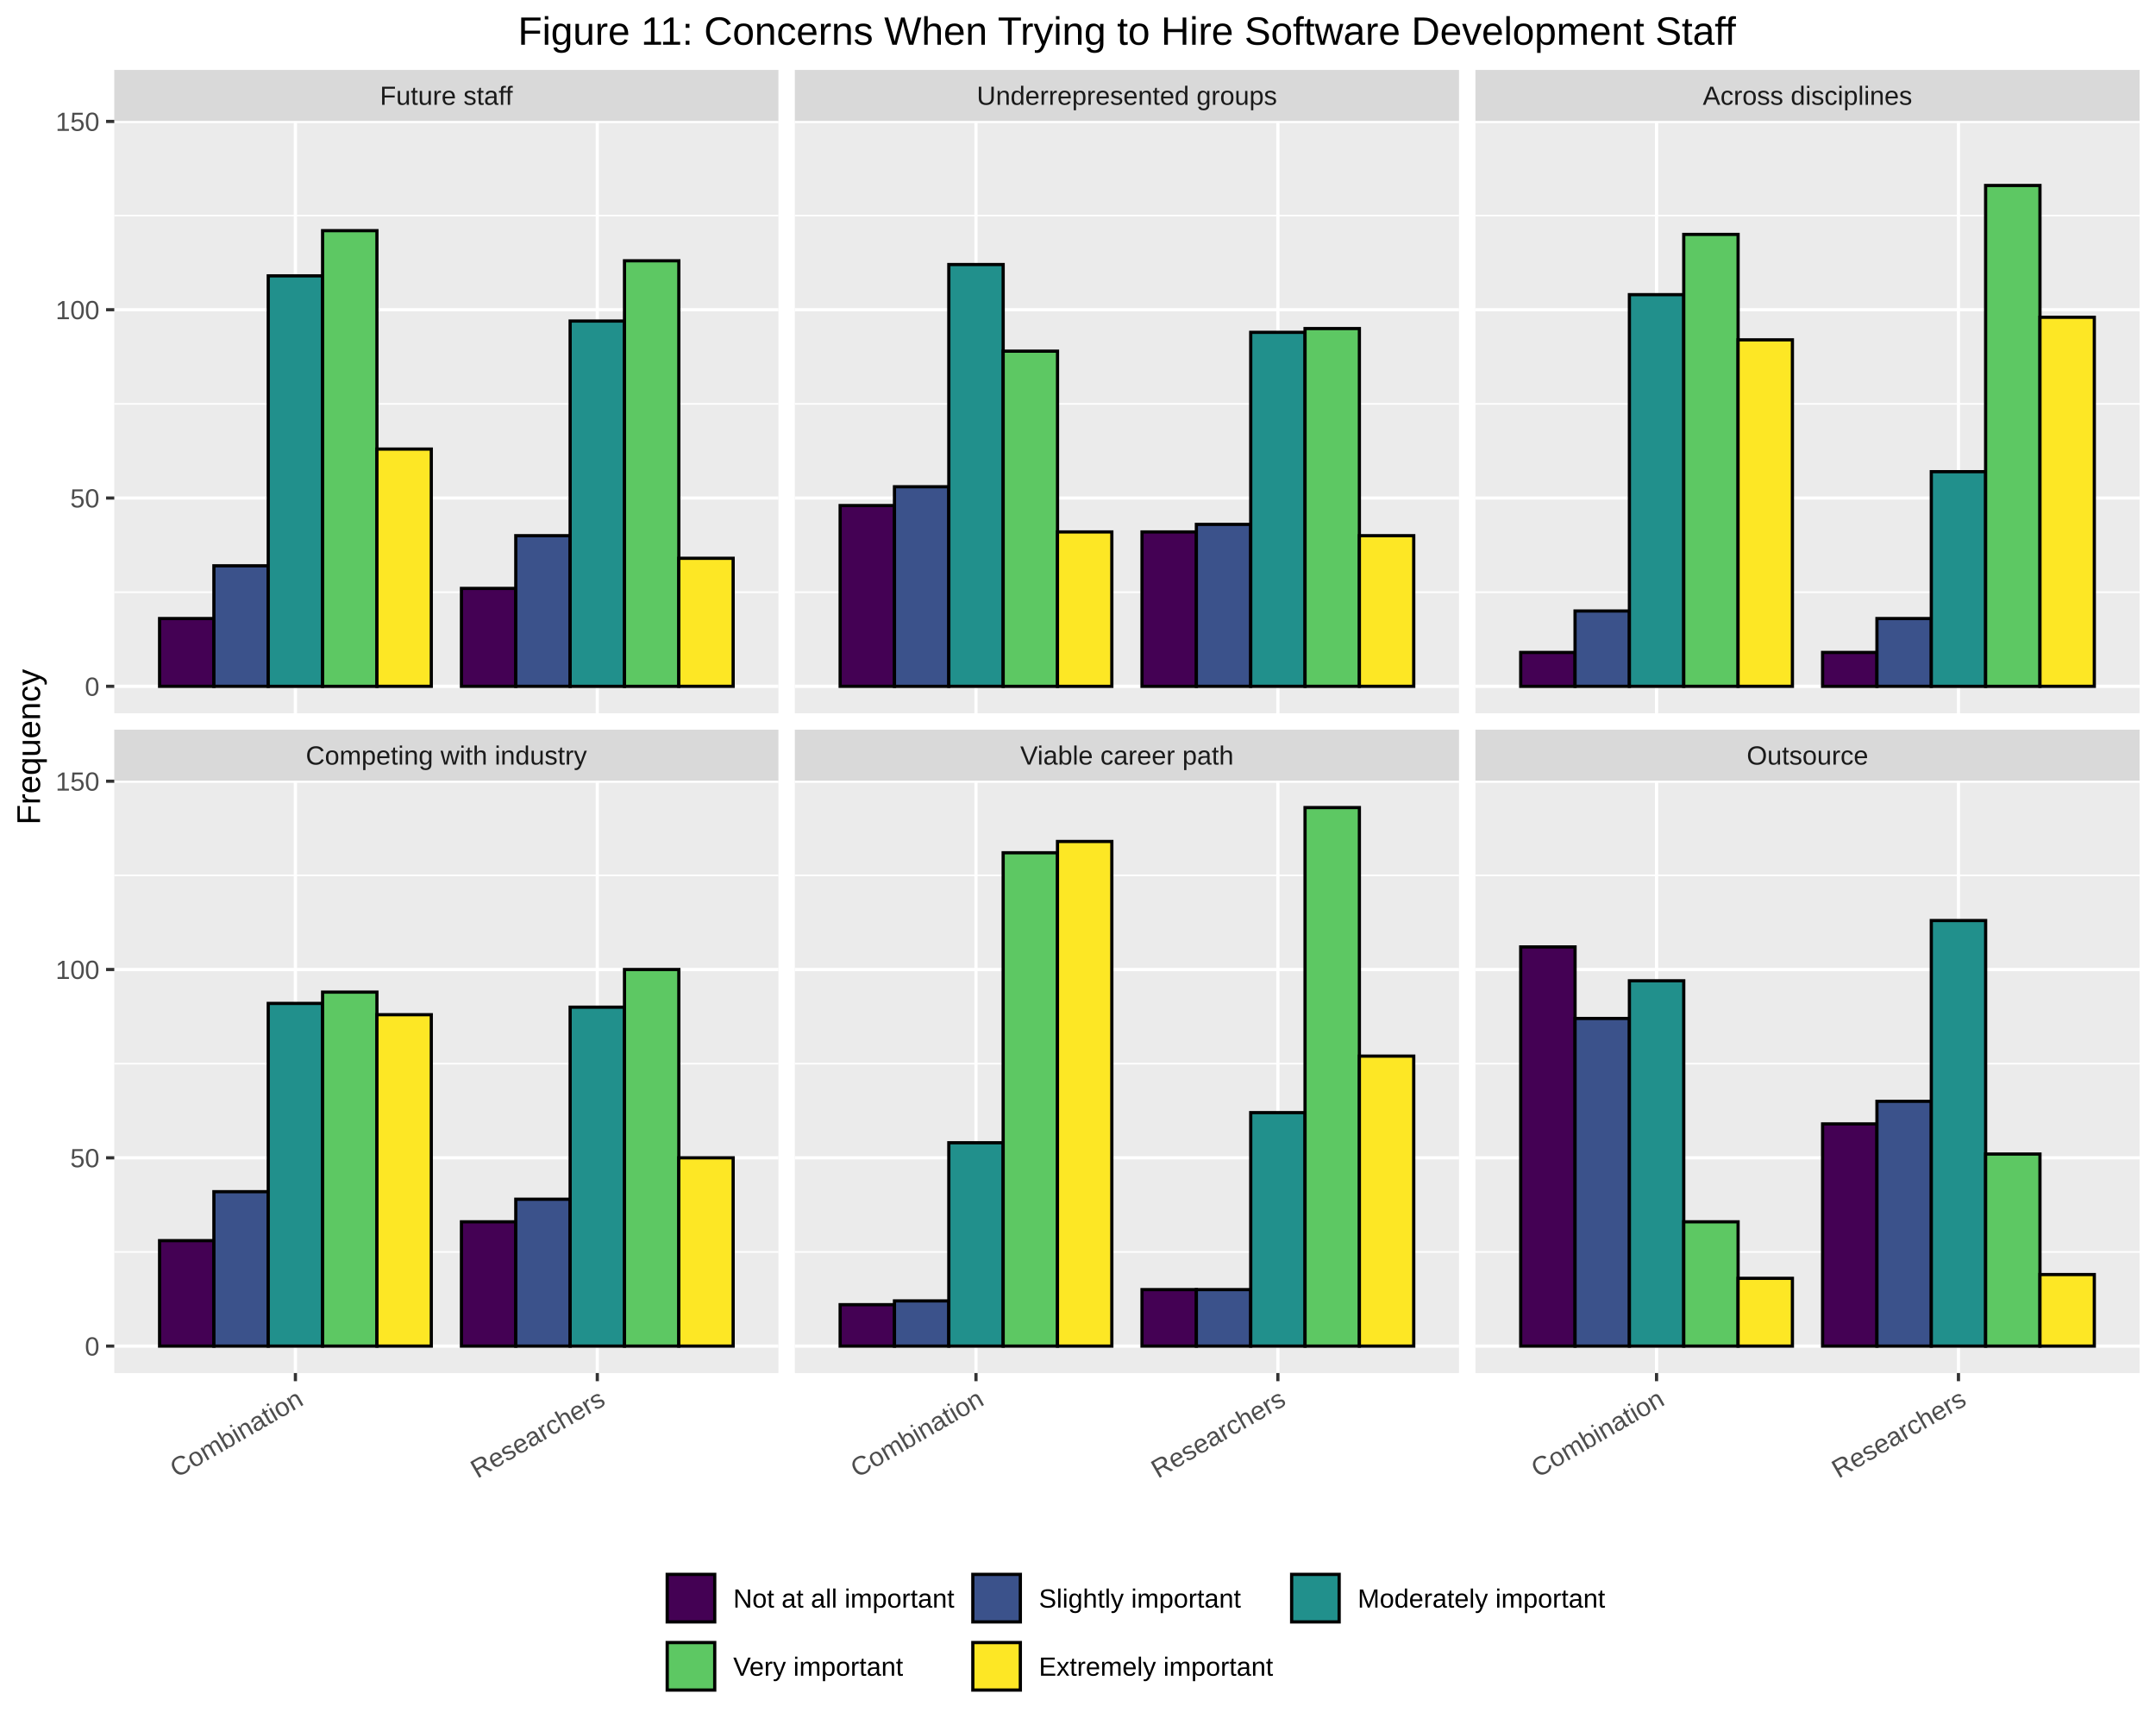
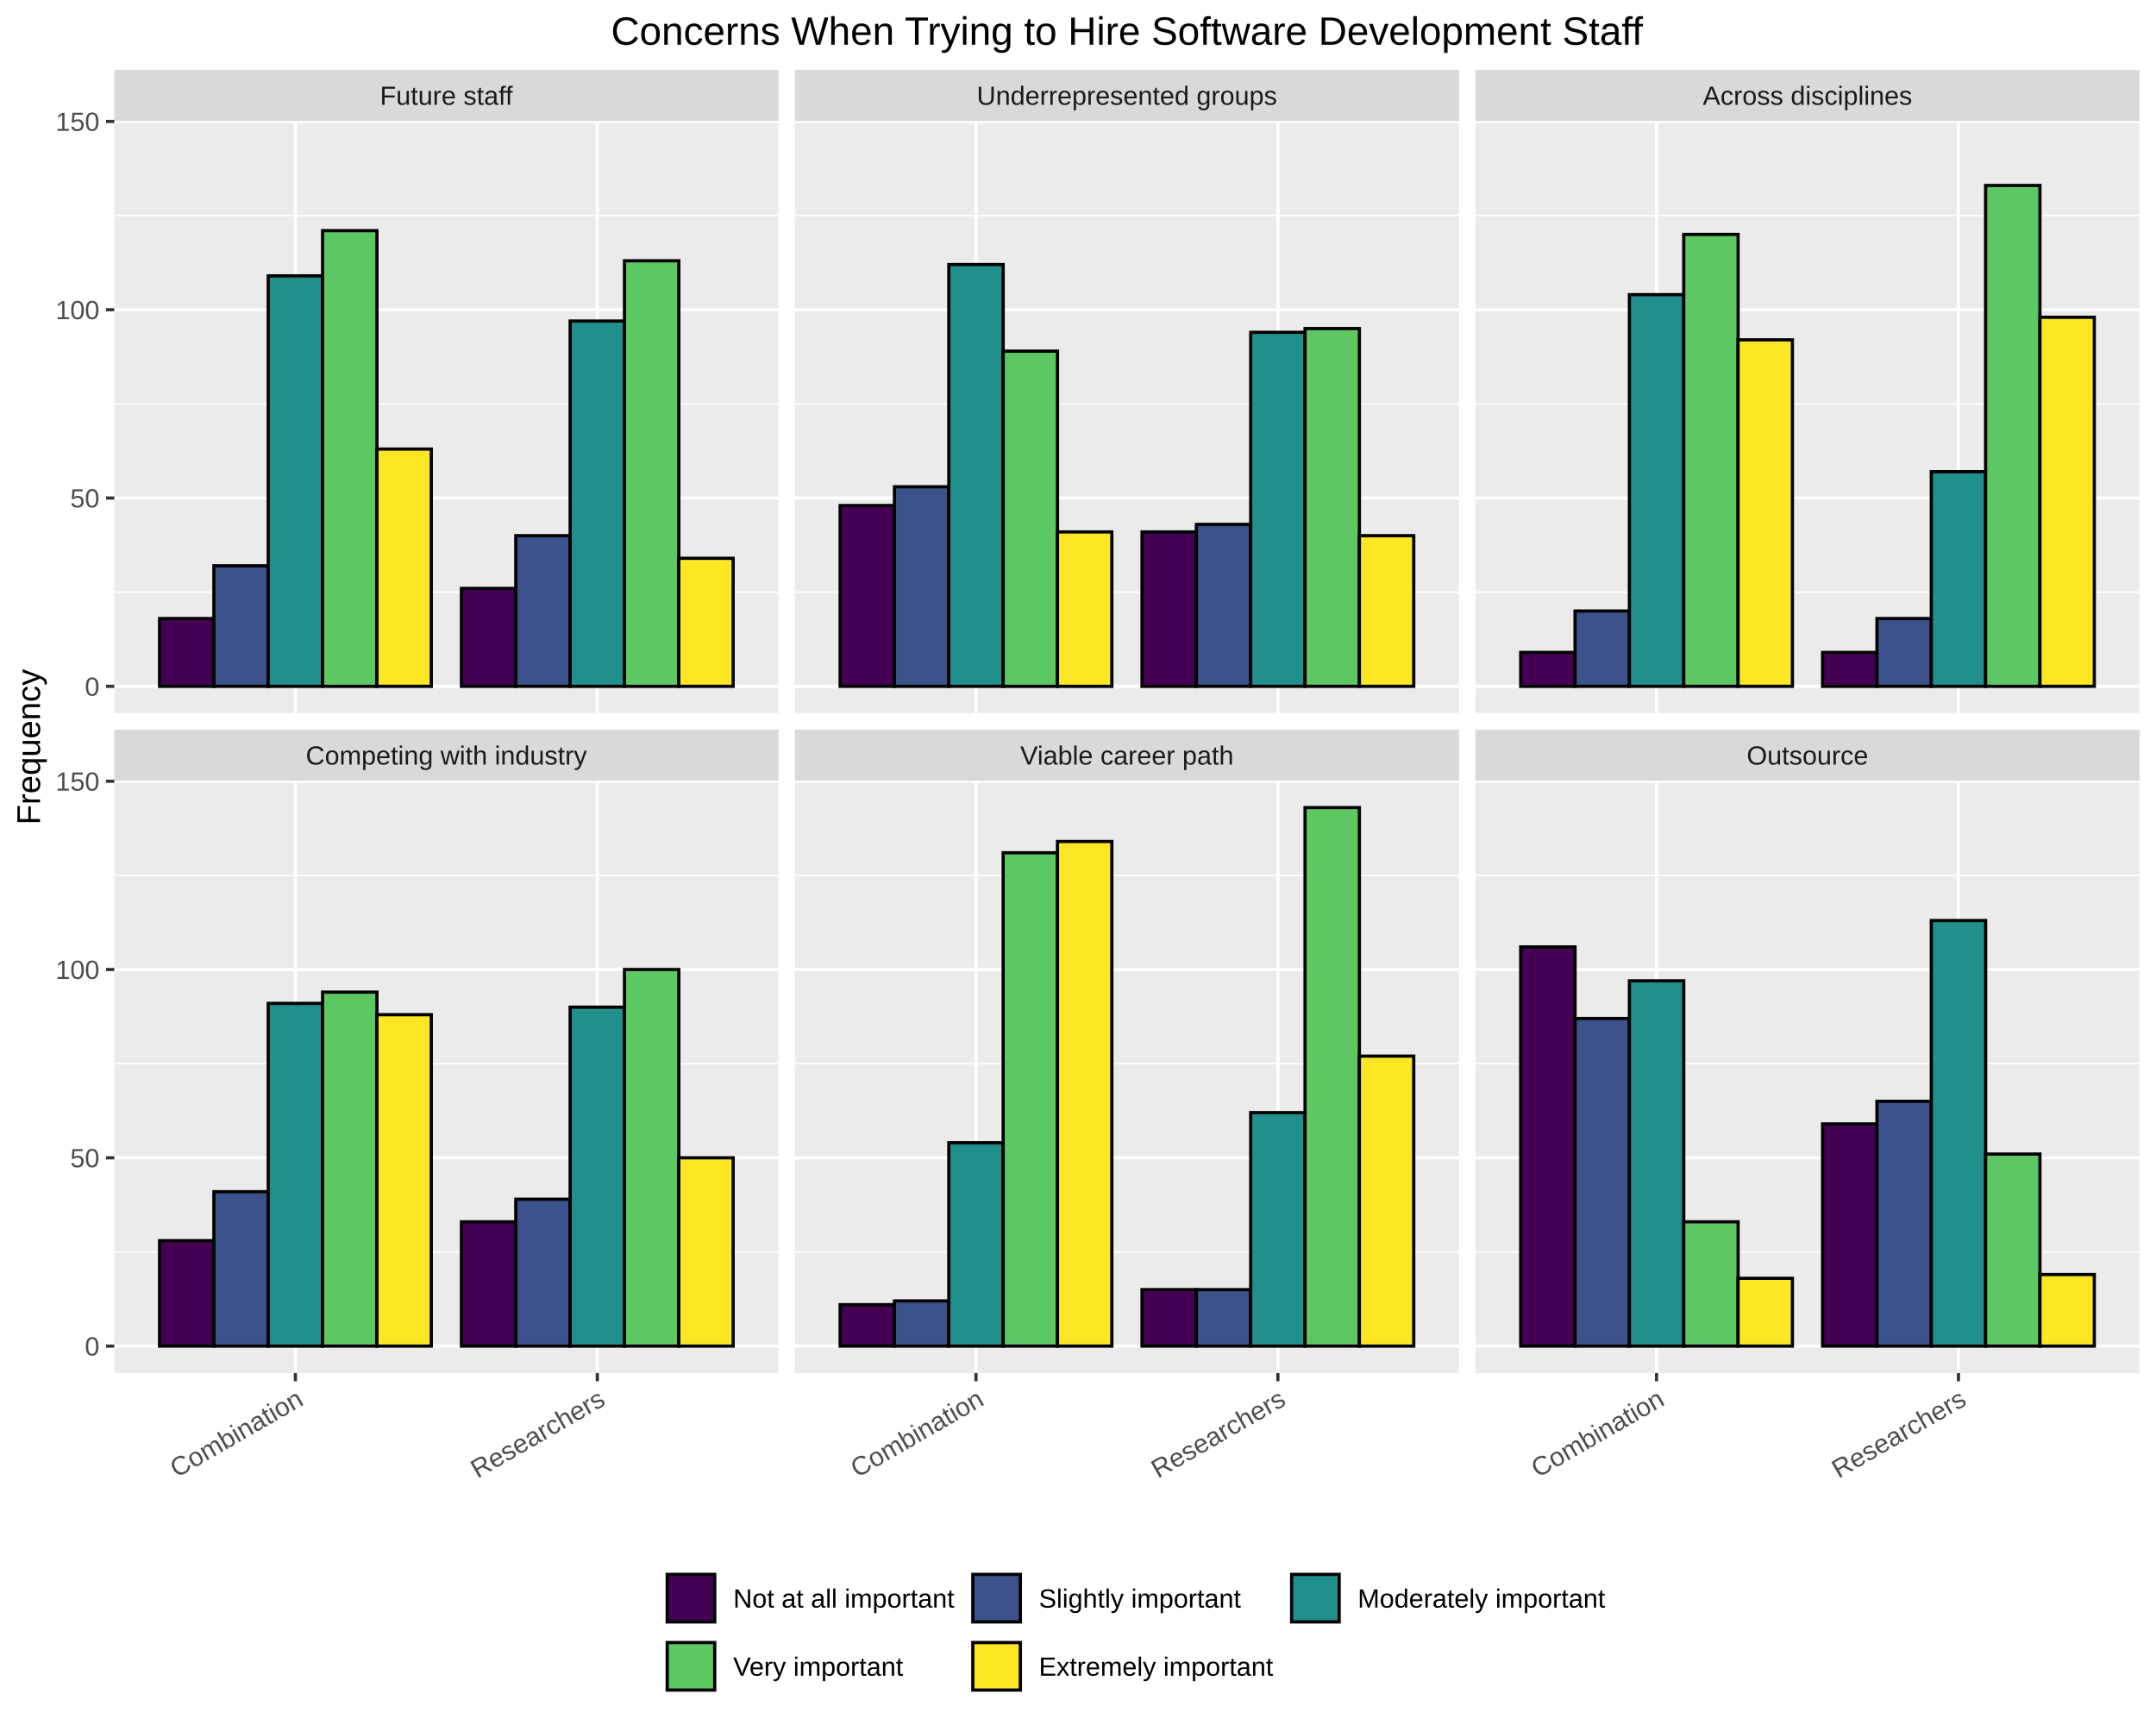
<svg xmlns="http://www.w3.org/2000/svg" class="svglite" width="720.00pt" height="576.00pt" viewBox="0 0 720.00 576.00">
  <defs>
    <style type="text/css">
    .svglite line, .svglite polyline, .svglite polygon, .svglite path, .svglite rect, .svglite circle {
      fill: none;
      stroke: #000000;
      stroke-linecap: round;
      stroke-linejoin: round;
      stroke-miterlimit: 10.00;
    }
    .svglite text {
      white-space: pre;
    }
  </style>
  </defs>
  <rect width="100%" height="100%" style="stroke: none; fill: #FFFFFF;" />
  <defs>
    <clipPath id="cpMC4wMHw3MjAuMDB8MC4wMHw1NzYuMDA=">
      <rect x="0.00" y="0.00" width="720.00" height="576.00" />
    </clipPath>
  </defs>
  <g clip-path="url(#cpMC4wMHw3MjAuMDB8MC4wMHw1NzYuMDA=)">
    <rect x="0.00" y="0.00" width="720.00" height="576.00" style="stroke-width: 1.07; stroke: #FFFFFF; fill: #FFFFFF;" />
  </g>
  <defs>
    <clipPath id="cpMzguMTZ8MjU5Ljk2fDQwLjM2fDIzOC4xNg==">
      <rect x="38.16" y="40.36" width="221.80" height="197.80" />
    </clipPath>
  </defs>
  <g clip-path="url(#cpMzguMTZ8MjU5Ljk2fDQwLjM2fDIzOC4xNg==)">
    <rect x="38.16" y="40.36" width="221.80" height="197.80" style="stroke-width: 1.07; stroke: none; fill: #EBEBEB;" />
    <polyline points="38.16,197.74 259.96,197.74 " style="stroke-width: 0.53; stroke: #FFFFFF; stroke-linecap: butt;" />
    <polyline points="38.16,134.86 259.96,134.86 " style="stroke-width: 0.53; stroke: #FFFFFF; stroke-linecap: butt;" />
    <polyline points="38.16,71.99 259.96,71.99 " style="stroke-width: 0.53; stroke: #FFFFFF; stroke-linecap: butt;" />
    <polyline points="38.16,229.17 259.96,229.17 " style="stroke-width: 1.07; stroke: #FFFFFF; stroke-linecap: butt;" />
    <polyline points="38.16,166.30 259.96,166.30 " style="stroke-width: 1.07; stroke: #FFFFFF; stroke-linecap: butt;" />
    <polyline points="38.16,103.42 259.96,103.42 " style="stroke-width: 1.07; stroke: #FFFFFF; stroke-linecap: butt;" />
    <polyline points="38.16,40.55 259.96,40.55 " style="stroke-width: 1.07; stroke: #FFFFFF; stroke-linecap: butt;" />
    <polyline points="98.65,238.16 98.65,40.36 " style="stroke-width: 1.07; stroke: #FFFFFF; stroke-linecap: butt;" />
    <polyline points="199.47,238.16 199.47,40.36 " style="stroke-width: 1.07; stroke: #FFFFFF; stroke-linecap: butt;" />
    <rect x="53.29" y="206.54" width="18.15" height="22.63" style="stroke-width: 1.07; stroke-linecap: square; stroke-linejoin: miter; fill: #440154;" />
    <rect x="71.43" y="188.93" width="18.15" height="40.24" style="stroke-width: 1.07; stroke-linecap: square; stroke-linejoin: miter; fill: #3B528B;" />
    <rect x="89.58" y="92.11" width="18.15" height="137.07" style="stroke-width: 1.07; stroke-linecap: square; stroke-linejoin: miter; fill: #21908C;" />
    <rect x="107.73" y="77.02" width="18.15" height="152.16" style="stroke-width: 1.07; stroke-linecap: square; stroke-linejoin: miter; fill: #5DC863;" />
    <rect x="125.88" y="149.95" width="18.15" height="79.22" style="stroke-width: 1.07; stroke-linecap: square; stroke-linejoin: miter; fill: #FDE725;" />
    <rect x="154.10" y="196.48" width="18.15" height="32.69" style="stroke-width: 1.07; stroke-linecap: square; stroke-linejoin: miter; fill: #440154;" />
    <rect x="172.25" y="178.87" width="18.15" height="50.30" style="stroke-width: 1.07; stroke-linecap: square; stroke-linejoin: miter; fill: #3B528B;" />
    <rect x="190.40" y="107.20" width="18.15" height="121.98" style="stroke-width: 1.07; stroke-linecap: square; stroke-linejoin: miter; fill: #21908C;" />
    <rect x="208.55" y="87.08" width="18.15" height="142.10" style="stroke-width: 1.07; stroke-linecap: square; stroke-linejoin: miter; fill: #5DC863;" />
    <rect x="226.69" y="186.42" width="18.15" height="42.75" style="stroke-width: 1.07; stroke-linecap: square; stroke-linejoin: miter; fill: #FDE725;" />
  </g>
  <g clip-path="url(#cpMC4wMHw3MjAuMDB8MC4wMHw1NzYuMDA=)">
</g>
  <defs>
    <clipPath id="cpMzguMTZ8MjU5Ljk2fDI2MC42N3w0NTguNDc=">
      <rect x="38.16" y="260.67" width="221.80" height="197.80" />
    </clipPath>
  </defs>
  <g clip-path="url(#cpMzguMTZ8MjU5Ljk2fDI2MC42N3w0NTguNDc=)">
    <rect x="38.16" y="260.67" width="221.80" height="197.80" style="stroke-width: 1.07; stroke: none; fill: #EBEBEB;" />
    <polyline points="38.16,418.04 259.96,418.04 " style="stroke-width: 0.53; stroke: #FFFFFF; stroke-linecap: butt;" />
    <polyline points="38.16,355.17 259.96,355.17 " style="stroke-width: 0.53; stroke: #FFFFFF; stroke-linecap: butt;" />
    <polyline points="38.16,292.29 259.96,292.29 " style="stroke-width: 0.53; stroke: #FFFFFF; stroke-linecap: butt;" />
    <polyline points="38.16,449.48 259.96,449.48 " style="stroke-width: 1.07; stroke: #FFFFFF; stroke-linecap: butt;" />
    <polyline points="38.16,386.61 259.96,386.61 " style="stroke-width: 1.07; stroke: #FFFFFF; stroke-linecap: butt;" />
    <polyline points="38.16,323.73 259.96,323.73 " style="stroke-width: 1.07; stroke: #FFFFFF; stroke-linecap: butt;" />
    <polyline points="38.16,260.86 259.96,260.86 " style="stroke-width: 1.07; stroke: #FFFFFF; stroke-linecap: butt;" />
    <polyline points="98.65,458.47 98.65,260.67 " style="stroke-width: 1.07; stroke: #FFFFFF; stroke-linecap: butt;" />
    <polyline points="199.47,458.47 199.47,260.67 " style="stroke-width: 1.07; stroke: #FFFFFF; stroke-linecap: butt;" />
    <rect x="53.29" y="414.27" width="18.15" height="35.21" style="stroke-width: 1.07; stroke-linecap: square; stroke-linejoin: miter; fill: #440154;" />
    <rect x="71.43" y="397.92" width="18.15" height="51.56" style="stroke-width: 1.07; stroke-linecap: square; stroke-linejoin: miter; fill: #3B528B;" />
    <rect x="89.58" y="335.05" width="18.15" height="114.43" style="stroke-width: 1.07; stroke-linecap: square; stroke-linejoin: miter; fill: #21908C;" />
    <rect x="107.73" y="331.28" width="18.15" height="118.20" style="stroke-width: 1.07; stroke-linecap: square; stroke-linejoin: miter; fill: #5DC863;" />
    <rect x="125.88" y="338.82" width="18.15" height="110.66" style="stroke-width: 1.07; stroke-linecap: square; stroke-linejoin: miter; fill: #FDE725;" />
    <rect x="154.10" y="407.98" width="18.15" height="41.50" style="stroke-width: 1.07; stroke-linecap: square; stroke-linejoin: miter; fill: #440154;" />
    <rect x="172.25" y="400.44" width="18.15" height="49.04" style="stroke-width: 1.07; stroke-linecap: square; stroke-linejoin: miter; fill: #3B528B;" />
    <rect x="190.40" y="336.31" width="18.15" height="113.17" style="stroke-width: 1.07; stroke-linecap: square; stroke-linejoin: miter; fill: #21908C;" />
    <rect x="208.55" y="323.73" width="18.15" height="125.75" style="stroke-width: 1.07; stroke-linecap: square; stroke-linejoin: miter; fill: #5DC863;" />
    <rect x="226.69" y="386.61" width="18.15" height="62.87" style="stroke-width: 1.07; stroke-linecap: square; stroke-linejoin: miter; fill: #FDE725;" />
  </g>
  <g clip-path="url(#cpMC4wMHw3MjAuMDB8MC4wMHw1NzYuMDA=)">
</g>
  <defs>
    <clipPath id="cpMjY1LjQ0fDQ4Ny4yNHw0MC4zNnwyMzguMTY=">
      <rect x="265.44" y="40.36" width="221.80" height="197.80" />
    </clipPath>
  </defs>
  <g clip-path="url(#cpMjY1LjQ0fDQ4Ny4yNHw0MC4zNnwyMzguMTY=)">
    <rect x="265.44" y="40.36" width="221.80" height="197.80" style="stroke-width: 1.07; stroke: none; fill: #EBEBEB;" />
    <polyline points="265.44,197.74 487.24,197.74 " style="stroke-width: 0.53; stroke: #FFFFFF; stroke-linecap: butt;" />
    <polyline points="265.44,134.86 487.24,134.86 " style="stroke-width: 0.53; stroke: #FFFFFF; stroke-linecap: butt;" />
    <polyline points="265.44,71.99 487.24,71.99 " style="stroke-width: 0.53; stroke: #FFFFFF; stroke-linecap: butt;" />
    <polyline points="265.44,229.17 487.24,229.17 " style="stroke-width: 1.07; stroke: #FFFFFF; stroke-linecap: butt;" />
    <polyline points="265.44,166.30 487.24,166.30 " style="stroke-width: 1.07; stroke: #FFFFFF; stroke-linecap: butt;" />
    <polyline points="265.44,103.42 487.24,103.42 " style="stroke-width: 1.07; stroke: #FFFFFF; stroke-linecap: butt;" />
    <polyline points="265.44,40.55 487.24,40.55 " style="stroke-width: 1.07; stroke: #FFFFFF; stroke-linecap: butt;" />
    <polyline points="325.93,238.16 325.93,40.36 " style="stroke-width: 1.07; stroke: #FFFFFF; stroke-linecap: butt;" />
    <polyline points="426.75,238.16 426.75,40.36 " style="stroke-width: 1.07; stroke: #FFFFFF; stroke-linecap: butt;" />
    <rect x="280.57" y="168.81" width="18.15" height="60.36" style="stroke-width: 1.07; stroke-linecap: square; stroke-linejoin: miter; fill: #440154;" />
    <rect x="298.71" y="162.53" width="18.15" height="66.65" style="stroke-width: 1.07; stroke-linecap: square; stroke-linejoin: miter; fill: #3B528B;" />
    <rect x="316.86" y="88.33" width="18.15" height="140.84" style="stroke-width: 1.07; stroke-linecap: square; stroke-linejoin: miter; fill: #21908C;" />
    <rect x="335.01" y="117.26" width="18.15" height="111.92" style="stroke-width: 1.07; stroke-linecap: square; stroke-linejoin: miter; fill: #5DC863;" />
    <rect x="353.15" y="177.62" width="18.15" height="51.56" style="stroke-width: 1.07; stroke-linecap: square; stroke-linejoin: miter; fill: #FDE725;" />
    <rect x="381.38" y="177.62" width="18.15" height="51.56" style="stroke-width: 1.07; stroke-linecap: square; stroke-linejoin: miter; fill: #440154;" />
    <rect x="399.53" y="175.10" width="18.15" height="54.07" style="stroke-width: 1.07; stroke-linecap: square; stroke-linejoin: miter; fill: #3B528B;" />
    <rect x="417.68" y="110.97" width="18.15" height="118.20" style="stroke-width: 1.07; stroke-linecap: square; stroke-linejoin: miter; fill: #21908C;" />
    <rect x="435.82" y="109.71" width="18.15" height="119.46" style="stroke-width: 1.07; stroke-linecap: square; stroke-linejoin: miter; fill: #5DC863;" />
    <rect x="453.97" y="178.87" width="18.15" height="50.30" style="stroke-width: 1.07; stroke-linecap: square; stroke-linejoin: miter; fill: #FDE725;" />
  </g>
  <g clip-path="url(#cpMC4wMHw3MjAuMDB8MC4wMHw1NzYuMDA=)">
</g>
  <defs>
    <clipPath id="cpMjY1LjQ0fDQ4Ny4yNHwyNjAuNjd8NDU4LjQ3">
      <rect x="265.44" y="260.67" width="221.80" height="197.80" />
    </clipPath>
  </defs>
  <g clip-path="url(#cpMjY1LjQ0fDQ4Ny4yNHwyNjAuNjd8NDU4LjQ3)">
    <rect x="265.44" y="260.67" width="221.80" height="197.80" style="stroke-width: 1.07; stroke: none; fill: #EBEBEB;" />
    <polyline points="265.44,418.04 487.24,418.04 " style="stroke-width: 0.53; stroke: #FFFFFF; stroke-linecap: butt;" />
    <polyline points="265.44,355.17 487.24,355.17 " style="stroke-width: 0.53; stroke: #FFFFFF; stroke-linecap: butt;" />
    <polyline points="265.44,292.29 487.24,292.29 " style="stroke-width: 0.53; stroke: #FFFFFF; stroke-linecap: butt;" />
    <polyline points="265.44,449.48 487.24,449.48 " style="stroke-width: 1.07; stroke: #FFFFFF; stroke-linecap: butt;" />
    <polyline points="265.44,386.61 487.24,386.61 " style="stroke-width: 1.07; stroke: #FFFFFF; stroke-linecap: butt;" />
    <polyline points="265.44,323.73 487.24,323.73 " style="stroke-width: 1.07; stroke: #FFFFFF; stroke-linecap: butt;" />
    <polyline points="265.44,260.86 487.24,260.86 " style="stroke-width: 1.07; stroke: #FFFFFF; stroke-linecap: butt;" />
    <polyline points="325.93,458.47 325.93,260.67 " style="stroke-width: 1.07; stroke: #FFFFFF; stroke-linecap: butt;" />
    <polyline points="426.75,458.47 426.75,260.67 " style="stroke-width: 1.07; stroke: #FFFFFF; stroke-linecap: butt;" />
    <rect x="280.57" y="435.65" width="18.15" height="13.83" style="stroke-width: 1.07; stroke-linecap: square; stroke-linejoin: miter; fill: #440154;" />
    <rect x="298.71" y="434.39" width="18.15" height="15.09" style="stroke-width: 1.07; stroke-linecap: square; stroke-linejoin: miter; fill: #3B528B;" />
    <rect x="316.86" y="381.58" width="18.15" height="67.90" style="stroke-width: 1.07; stroke-linecap: square; stroke-linejoin: miter; fill: #21908C;" />
    <rect x="335.01" y="284.75" width="18.15" height="164.73" style="stroke-width: 1.07; stroke-linecap: square; stroke-linejoin: miter; fill: #5DC863;" />
    <rect x="353.15" y="280.98" width="18.15" height="168.50" style="stroke-width: 1.07; stroke-linecap: square; stroke-linejoin: miter; fill: #FDE725;" />
    <rect x="381.38" y="430.62" width="18.15" height="18.86" style="stroke-width: 1.07; stroke-linecap: square; stroke-linejoin: miter; fill: #440154;" />
    <rect x="399.53" y="430.62" width="18.15" height="18.86" style="stroke-width: 1.07; stroke-linecap: square; stroke-linejoin: miter; fill: #3B528B;" />
    <rect x="417.68" y="371.52" width="18.15" height="77.96" style="stroke-width: 1.07; stroke-linecap: square; stroke-linejoin: miter; fill: #21908C;" />
    <rect x="435.82" y="269.66" width="18.15" height="179.82" style="stroke-width: 1.07; stroke-linecap: square; stroke-linejoin: miter; fill: #5DC863;" />
    <rect x="453.97" y="352.65" width="18.15" height="96.83" style="stroke-width: 1.07; stroke-linecap: square; stroke-linejoin: miter; fill: #FDE725;" />
  </g>
  <g clip-path="url(#cpMC4wMHw3MjAuMDB8MC4wMHw1NzYuMDA=)">
</g>
  <defs>
    <clipPath id="cpNDkyLjcyfDcxNC41Mnw0MC4zNnwyMzguMTY=">
      <rect x="492.72" y="40.36" width="221.80" height="197.80" />
    </clipPath>
  </defs>
  <g clip-path="url(#cpNDkyLjcyfDcxNC41Mnw0MC4zNnwyMzguMTY=)">
    <rect x="492.72" y="40.36" width="221.80" height="197.80" style="stroke-width: 1.07; stroke: none; fill: #EBEBEB;" />
    <polyline points="492.72,197.74 714.52,197.74 " style="stroke-width: 0.53; stroke: #FFFFFF; stroke-linecap: butt;" />
    <polyline points="492.72,134.86 714.52,134.86 " style="stroke-width: 0.53; stroke: #FFFFFF; stroke-linecap: butt;" />
    <polyline points="492.72,71.99 714.52,71.99 " style="stroke-width: 0.53; stroke: #FFFFFF; stroke-linecap: butt;" />
    <polyline points="492.72,229.17 714.52,229.17 " style="stroke-width: 1.07; stroke: #FFFFFF; stroke-linecap: butt;" />
    <polyline points="492.72,166.30 714.52,166.30 " style="stroke-width: 1.07; stroke: #FFFFFF; stroke-linecap: butt;" />
    <polyline points="492.72,103.42 714.52,103.42 " style="stroke-width: 1.07; stroke: #FFFFFF; stroke-linecap: butt;" />
    <polyline points="492.72,40.55 714.52,40.55 " style="stroke-width: 1.07; stroke: #FFFFFF; stroke-linecap: butt;" />
    <polyline points="553.21,238.16 553.21,40.36 " style="stroke-width: 1.07; stroke: #FFFFFF; stroke-linecap: butt;" />
    <polyline points="654.03,238.16 654.03,40.36 " style="stroke-width: 1.07; stroke: #FFFFFF; stroke-linecap: butt;" />
    <rect x="507.84" y="217.86" width="18.15" height="11.32" style="stroke-width: 1.07; stroke-linecap: square; stroke-linejoin: miter; fill: #440154;" />
    <rect x="525.99" y="204.02" width="18.15" height="25.15" style="stroke-width: 1.07; stroke-linecap: square; stroke-linejoin: miter; fill: #3B528B;" />
    <rect x="544.14" y="98.39" width="18.15" height="130.78" style="stroke-width: 1.07; stroke-linecap: square; stroke-linejoin: miter; fill: #21908C;" />
    <rect x="562.29" y="78.27" width="18.15" height="150.90" style="stroke-width: 1.07; stroke-linecap: square; stroke-linejoin: miter; fill: #5DC863;" />
    <rect x="580.43" y="113.48" width="18.15" height="115.69" style="stroke-width: 1.07; stroke-linecap: square; stroke-linejoin: miter; fill: #FDE725;" />
    <rect x="608.66" y="217.86" width="18.15" height="11.32" style="stroke-width: 1.07; stroke-linecap: square; stroke-linejoin: miter; fill: #440154;" />
    <rect x="626.81" y="206.54" width="18.15" height="22.63" style="stroke-width: 1.07; stroke-linecap: square; stroke-linejoin: miter; fill: #3B528B;" />
    <rect x="644.96" y="157.50" width="18.15" height="71.68" style="stroke-width: 1.07; stroke-linecap: square; stroke-linejoin: miter; fill: #21908C;" />
    <rect x="663.10" y="61.93" width="18.15" height="167.25" style="stroke-width: 1.07; stroke-linecap: square; stroke-linejoin: miter; fill: #5DC863;" />
    <rect x="681.25" y="105.94" width="18.15" height="123.23" style="stroke-width: 1.07; stroke-linecap: square; stroke-linejoin: miter; fill: #FDE725;" />
  </g>
  <g clip-path="url(#cpMC4wMHw3MjAuMDB8MC4wMHw1NzYuMDA=)">
</g>
  <defs>
    <clipPath id="cpNDkyLjcyfDcxNC41MnwyNjAuNjd8NDU4LjQ3">
      <rect x="492.72" y="260.67" width="221.80" height="197.80" />
    </clipPath>
  </defs>
  <g clip-path="url(#cpNDkyLjcyfDcxNC41MnwyNjAuNjd8NDU4LjQ3)">
    <rect x="492.72" y="260.67" width="221.80" height="197.80" style="stroke-width: 1.07; stroke: none; fill: #EBEBEB;" />
    <polyline points="492.72,418.04 714.52,418.04 " style="stroke-width: 0.53; stroke: #FFFFFF; stroke-linecap: butt;" />
    <polyline points="492.72,355.17 714.52,355.17 " style="stroke-width: 0.53; stroke: #FFFFFF; stroke-linecap: butt;" />
    <polyline points="492.72,292.29 714.52,292.29 " style="stroke-width: 0.53; stroke: #FFFFFF; stroke-linecap: butt;" />
    <polyline points="492.72,449.48 714.52,449.48 " style="stroke-width: 1.07; stroke: #FFFFFF; stroke-linecap: butt;" />
    <polyline points="492.72,386.61 714.52,386.61 " style="stroke-width: 1.07; stroke: #FFFFFF; stroke-linecap: butt;" />
    <polyline points="492.72,323.73 714.52,323.73 " style="stroke-width: 1.07; stroke: #FFFFFF; stroke-linecap: butt;" />
    <polyline points="492.72,260.86 714.52,260.86 " style="stroke-width: 1.07; stroke: #FFFFFF; stroke-linecap: butt;" />
    <polyline points="553.21,458.47 553.21,260.67 " style="stroke-width: 1.07; stroke: #FFFFFF; stroke-linecap: butt;" />
    <polyline points="654.03,458.47 654.03,260.67 " style="stroke-width: 1.07; stroke: #FFFFFF; stroke-linecap: butt;" />
    <rect x="507.84" y="316.19" width="18.15" height="133.29" style="stroke-width: 1.07; stroke-linecap: square; stroke-linejoin: miter; fill: #440154;" />
    <rect x="525.99" y="340.08" width="18.15" height="109.40" style="stroke-width: 1.07; stroke-linecap: square; stroke-linejoin: miter; fill: #3B528B;" />
    <rect x="544.14" y="327.50" width="18.15" height="121.98" style="stroke-width: 1.07; stroke-linecap: square; stroke-linejoin: miter; fill: #21908C;" />
    <rect x="562.29" y="407.98" width="18.15" height="41.50" style="stroke-width: 1.07; stroke-linecap: square; stroke-linejoin: miter; fill: #5DC863;" />
    <rect x="580.43" y="426.85" width="18.15" height="22.63" style="stroke-width: 1.07; stroke-linecap: square; stroke-linejoin: miter; fill: #FDE725;" />
    <rect x="608.66" y="375.29" width="18.15" height="74.19" style="stroke-width: 1.07; stroke-linecap: square; stroke-linejoin: miter; fill: #440154;" />
    <rect x="626.81" y="367.74" width="18.15" height="81.74" style="stroke-width: 1.07; stroke-linecap: square; stroke-linejoin: miter; fill: #3B528B;" />
    <rect x="644.96" y="307.38" width="18.15" height="142.10" style="stroke-width: 1.07; stroke-linecap: square; stroke-linejoin: miter; fill: #21908C;" />
    <rect x="663.10" y="385.35" width="18.15" height="64.13" style="stroke-width: 1.07; stroke-linecap: square; stroke-linejoin: miter; fill: #5DC863;" />
    <rect x="681.25" y="425.59" width="18.15" height="23.89" style="stroke-width: 1.07; stroke-linecap: square; stroke-linejoin: miter; fill: #FDE725;" />
  </g>
  <g clip-path="url(#cpMC4wMHw3MjAuMDB8MC4wMHw1NzYuMDA=)">
</g>
  <defs>
    <clipPath id="cpMzguMTZ8MjU5Ljk2fDI0My42NHwyNjAuNjc=">
      <rect x="38.16" y="243.64" width="221.80" height="17.03" />
    </clipPath>
  </defs>
  <g clip-path="url(#cpMzguMTZ8MjU5Ljk2fDI0My42NHwyNjAuNjc=)">
    <rect x="38.16" y="243.64" width="221.80" height="17.03" style="stroke-width: 1.07; stroke: none; fill: #D9D9D9;" />
    <text x="149.06" y="255.31" text-anchor="middle" style="font-size: 8.80px;fill: #1A1A1A; font-family: &quot;Arial&quot;;" textLength="93.88px" lengthAdjust="spacingAndGlyphs">Competing with industry</text>
  </g>
  <g clip-path="url(#cpMC4wMHw3MjAuMDB8MC4wMHw1NzYuMDA=)">
</g>
  <defs>
    <clipPath id="cpMjY1LjQ0fDQ4Ny4yNHwyNDMuNjR8MjYwLjY3">
      <rect x="265.44" y="243.64" width="221.80" height="17.03" />
    </clipPath>
  </defs>
  <g clip-path="url(#cpMjY1LjQ0fDQ4Ny4yNHwyNDMuNjR8MjYwLjY3)">
    <rect x="265.44" y="243.64" width="221.80" height="17.03" style="stroke-width: 1.07; stroke: none; fill: #D9D9D9;" />
    <text x="376.34" y="255.31" text-anchor="middle" style="font-size: 8.80px;fill: #1A1A1A; font-family: &quot;Arial&quot;;" textLength="71.42px" lengthAdjust="spacingAndGlyphs">Viable career path</text>
  </g>
  <g clip-path="url(#cpMC4wMHw3MjAuMDB8MC4wMHw1NzYuMDA=)">
</g>
  <defs>
    <clipPath id="cpNDkyLjcyfDcxNC41MnwyNDMuNjR8MjYwLjY3">
      <rect x="492.72" y="243.64" width="221.80" height="17.03" />
    </clipPath>
  </defs>
  <g clip-path="url(#cpNDkyLjcyfDcxNC41MnwyNDMuNjR8MjYwLjY3)">
    <rect x="492.72" y="243.64" width="221.80" height="17.03" style="stroke-width: 1.07; stroke: none; fill: #D9D9D9;" />
    <text x="603.62" y="255.31" text-anchor="middle" style="font-size: 8.80px;fill: #1A1A1A; font-family: &quot;Arial&quot;;" textLength="40.59px" lengthAdjust="spacingAndGlyphs">Outsource</text>
  </g>
  <g clip-path="url(#cpMC4wMHw3MjAuMDB8MC4wMHw1NzYuMDA=)">
</g>
  <defs>
    <clipPath id="cpMzguMTZ8MjU5Ljk2fDIzLjM0fDQwLjM2">
      <rect x="38.16" y="23.34" width="221.80" height="17.03" />
    </clipPath>
  </defs>
  <g clip-path="url(#cpMzguMTZ8MjU5Ljk2fDIzLjM0fDQwLjM2)">
    <rect x="38.16" y="23.34" width="221.80" height="17.03" style="stroke-width: 1.07; stroke: none; fill: #D9D9D9;" />
    <text x="149.06" y="35.00" text-anchor="middle" style="font-size: 8.80px;fill: #1A1A1A; font-family: &quot;Arial&quot;;" textLength="44.49px" lengthAdjust="spacingAndGlyphs">Future staff</text>
  </g>
  <g clip-path="url(#cpMC4wMHw3MjAuMDB8MC4wMHw1NzYuMDA=)">
</g>
  <defs>
    <clipPath id="cpMjY1LjQ0fDQ4Ny4yNHwyMy4zNHw0MC4zNg==">
      <rect x="265.44" y="23.34" width="221.80" height="17.03" />
    </clipPath>
  </defs>
  <g clip-path="url(#cpMjY1LjQ0fDQ4Ny4yNHwyMy4zNHw0MC4zNg==)">
    <rect x="265.44" y="23.34" width="221.80" height="17.03" style="stroke-width: 1.07; stroke: none; fill: #D9D9D9;" />
    <text x="376.34" y="35.00" text-anchor="middle" style="font-size: 8.80px;fill: #1A1A1A; font-family: &quot;Arial&quot;;" textLength="100.30px" lengthAdjust="spacingAndGlyphs">Underrepresented groups</text>
  </g>
  <g clip-path="url(#cpMC4wMHw3MjAuMDB8MC4wMHw1NzYuMDA=)">
</g>
  <defs>
    <clipPath id="cpNDkyLjcyfDcxNC41MnwyMy4zNHw0MC4zNg==">
      <rect x="492.72" y="23.34" width="221.80" height="17.03" />
    </clipPath>
  </defs>
  <g clip-path="url(#cpNDkyLjcyfDcxNC41MnwyMy4zNHw0MC4zNg==)">
    <rect x="492.72" y="23.34" width="221.80" height="17.03" style="stroke-width: 1.07; stroke: none; fill: #D9D9D9;" />
    <text x="603.62" y="35.00" text-anchor="middle" style="font-size: 8.80px;fill: #1A1A1A; font-family: &quot;Arial&quot;;" textLength="69.92px" lengthAdjust="spacingAndGlyphs">Across disciplines</text>
  </g>
  <g clip-path="url(#cpMC4wMHw3MjAuMDB8MC4wMHw1NzYuMDA=)">
    <polyline points="98.65,461.21 98.65,458.47 " style="stroke-width: 1.07; stroke: #333333; stroke-linecap: butt;" />
    <polyline points="199.47,461.21 199.47,458.47 " style="stroke-width: 1.07; stroke: #333333; stroke-linecap: butt;" />
    <text transform="translate(101.81,468.86) rotate(-30)" text-anchor="end" style="font-size: 8.80px;fill: #4D4D4D; font-family: &quot;Arial&quot;;" textLength="49.40px" lengthAdjust="spacingAndGlyphs">Combination</text>
    <text transform="translate(202.63,468.86) rotate(-30)" text-anchor="end" style="font-size: 8.80px;fill: #4D4D4D; font-family: &quot;Arial&quot;;" textLength="49.89px" lengthAdjust="spacingAndGlyphs">Researchers</text>
    <polyline points="325.93,461.21 325.93,458.47 " style="stroke-width: 1.07; stroke: #333333; stroke-linecap: butt;" />
    <polyline points="426.75,461.21 426.75,458.47 " style="stroke-width: 1.07; stroke: #333333; stroke-linecap: butt;" />
    <text transform="translate(329.09,468.86) rotate(-30)" text-anchor="end" style="font-size: 8.80px;fill: #4D4D4D; font-family: &quot;Arial&quot;;" textLength="49.40px" lengthAdjust="spacingAndGlyphs">Combination</text>
    <text transform="translate(429.90,468.86) rotate(-30)" text-anchor="end" style="font-size: 8.80px;fill: #4D4D4D; font-family: &quot;Arial&quot;;" textLength="49.89px" lengthAdjust="spacingAndGlyphs">Researchers</text>
    <polyline points="553.21,461.21 553.21,458.47 " style="stroke-width: 1.07; stroke: #333333; stroke-linecap: butt;" />
    <polyline points="654.03,461.21 654.03,458.47 " style="stroke-width: 1.07; stroke: #333333; stroke-linecap: butt;" />
    <text transform="translate(556.37,468.86) rotate(-30)" text-anchor="end" style="font-size: 8.80px;fill: #4D4D4D; font-family: &quot;Arial&quot;;" textLength="49.40px" lengthAdjust="spacingAndGlyphs">Combination</text>
    <text transform="translate(657.18,468.86) rotate(-30)" text-anchor="end" style="font-size: 8.80px;fill: #4D4D4D; font-family: &quot;Arial&quot;;" textLength="49.89px" lengthAdjust="spacingAndGlyphs">Researchers</text>
    <text x="33.23" y="232.33" text-anchor="end" style="font-size: 8.80px;fill: #4D4D4D; font-family: &quot;Arial&quot;;" textLength="4.90px" lengthAdjust="spacingAndGlyphs">0</text>
    <text x="33.23" y="169.45" text-anchor="end" style="font-size: 8.80px;fill: #4D4D4D; font-family: &quot;Arial&quot;;" textLength="9.79px" lengthAdjust="spacingAndGlyphs">50</text>
    <text x="33.23" y="106.58" text-anchor="end" style="font-size: 8.80px;fill: #4D4D4D; font-family: &quot;Arial&quot;;" textLength="14.69px" lengthAdjust="spacingAndGlyphs">100</text>
    <text x="33.23" y="43.70" text-anchor="end" style="font-size: 8.80px;fill: #4D4D4D; font-family: &quot;Arial&quot;;" textLength="14.69px" lengthAdjust="spacingAndGlyphs">150</text>
    <polyline points="35.42,229.17 38.16,229.17 " style="stroke-width: 1.07; stroke: #333333; stroke-linecap: butt;" />
    <polyline points="35.42,166.30 38.16,166.30 " style="stroke-width: 1.07; stroke: #333333; stroke-linecap: butt;" />
    <polyline points="35.42,103.42 38.16,103.42 " style="stroke-width: 1.07; stroke: #333333; stroke-linecap: butt;" />
    <polyline points="35.42,40.55 38.16,40.55 " style="stroke-width: 1.07; stroke: #333333; stroke-linecap: butt;" />
    <text x="33.23" y="452.63" text-anchor="end" style="font-size: 8.80px;fill: #4D4D4D; font-family: &quot;Arial&quot;;" textLength="4.90px" lengthAdjust="spacingAndGlyphs">0</text>
    <text x="33.23" y="389.76" text-anchor="end" style="font-size: 8.80px;fill: #4D4D4D; font-family: &quot;Arial&quot;;" textLength="9.79px" lengthAdjust="spacingAndGlyphs">50</text>
    <text x="33.23" y="326.88" text-anchor="end" style="font-size: 8.80px;fill: #4D4D4D; font-family: &quot;Arial&quot;;" textLength="14.69px" lengthAdjust="spacingAndGlyphs">100</text>
    <text x="33.23" y="264.01" text-anchor="end" style="font-size: 8.80px;fill: #4D4D4D; font-family: &quot;Arial&quot;;" textLength="14.69px" lengthAdjust="spacingAndGlyphs">150</text>
    <polyline points="35.42,449.48 38.16,449.48 " style="stroke-width: 1.07; stroke: #333333; stroke-linecap: butt;" />
    <polyline points="35.42,386.61 38.16,386.61 " style="stroke-width: 1.07; stroke: #333333; stroke-linecap: butt;" />
    <polyline points="35.42,323.73 38.16,323.73 " style="stroke-width: 1.07; stroke: #333333; stroke-linecap: butt;" />
    <polyline points="35.42,260.86 38.16,260.86 " style="stroke-width: 1.07; stroke: #333333; stroke-linecap: butt;" />
    <text transform="translate(13.37,249.42) rotate(-90)" text-anchor="middle" style="font-size: 11.00px; font-family: &quot;Arial&quot;;" textLength="51.98px" lengthAdjust="spacingAndGlyphs">Frequency</text>
    <rect x="211.16" y="519.52" width="330.37" height="51.00" style="stroke-width: 1.07; stroke: none; fill: #FFFFFF;" />
    <rect x="222.11" y="525.00" width="17.28" height="17.28" style="stroke-width: 1.07; stroke: none; fill: #F2F2F2;" />
    <rect x="222.82" y="525.71" width="15.86" height="15.86" style="stroke-width: 1.07; stroke-linecap: square; stroke-linejoin: miter; fill: #440154;" />
    <rect x="324.17" y="525.00" width="17.28" height="17.28" style="stroke-width: 1.07; stroke: none; fill: #F2F2F2;" />
    <rect x="324.88" y="525.71" width="15.86" height="15.86" style="stroke-width: 1.07; stroke-linecap: square; stroke-linejoin: miter; fill: #3B528B;" />
    <rect x="430.64" y="525.00" width="17.28" height="17.28" style="stroke-width: 1.07; stroke: none; fill: #F2F2F2;" />
    <rect x="431.35" y="525.71" width="15.86" height="15.86" style="stroke-width: 1.07; stroke-linecap: square; stroke-linejoin: miter; fill: #21908C;" />
    <rect x="222.11" y="547.76" width="17.28" height="17.28" style="stroke-width: 1.07; stroke: none; fill: #F2F2F2;" />
    <rect x="222.82" y="548.47" width="15.86" height="15.86" style="stroke-width: 1.07; stroke-linecap: square; stroke-linejoin: miter; fill: #5DC863;" />
    <rect x="324.17" y="547.76" width="17.28" height="17.28" style="stroke-width: 1.07; stroke: none; fill: #F2F2F2;" />
    <rect x="324.88" y="548.47" width="15.86" height="15.86" style="stroke-width: 1.07; stroke-linecap: square; stroke-linejoin: miter; fill: #FDE725;" />
    <text x="244.87" y="536.80" style="font-size: 8.80px; font-family: &quot;Arial&quot;;" textLength="73.82px" lengthAdjust="spacingAndGlyphs">Not at all important</text>
    <text x="346.93" y="536.80" style="font-size: 8.80px; font-family: &quot;Arial&quot;;" textLength="67.47px" lengthAdjust="spacingAndGlyphs">Slightly important</text>
    <text x="453.40" y="536.80" style="font-size: 8.80px; font-family: &quot;Arial&quot;;" textLength="82.65px" lengthAdjust="spacingAndGlyphs">Moderately important</text>
    <text x="244.87" y="559.55" style="font-size: 8.80px; font-family: &quot;Arial&quot;;" textLength="57.21px" lengthAdjust="spacingAndGlyphs">Very important</text>
    <text x="346.93" y="559.55" style="font-size: 8.80px; font-family: &quot;Arial&quot;;" textLength="78.23px" lengthAdjust="spacingAndGlyphs">Extremely important</text>
-     <text x="376.34" y="14.94" text-anchor="middle" style="font-size: 13.20px; font-family: &quot;Arial&quot;;" textLength="408.37px" lengthAdjust="spacingAndGlyphs">Figure 11: Concerns When Trying to Hire Software Development Staff</text>
+     <text x="376.34" y="14.94" text-anchor="middle" style="font-size: 13.20px; font-family: &quot;Arial&quot;;" textLength="345.31px" lengthAdjust="spacingAndGlyphs">Concerns When Trying to Hire Software Development Staff</text>
  </g>
</svg>
